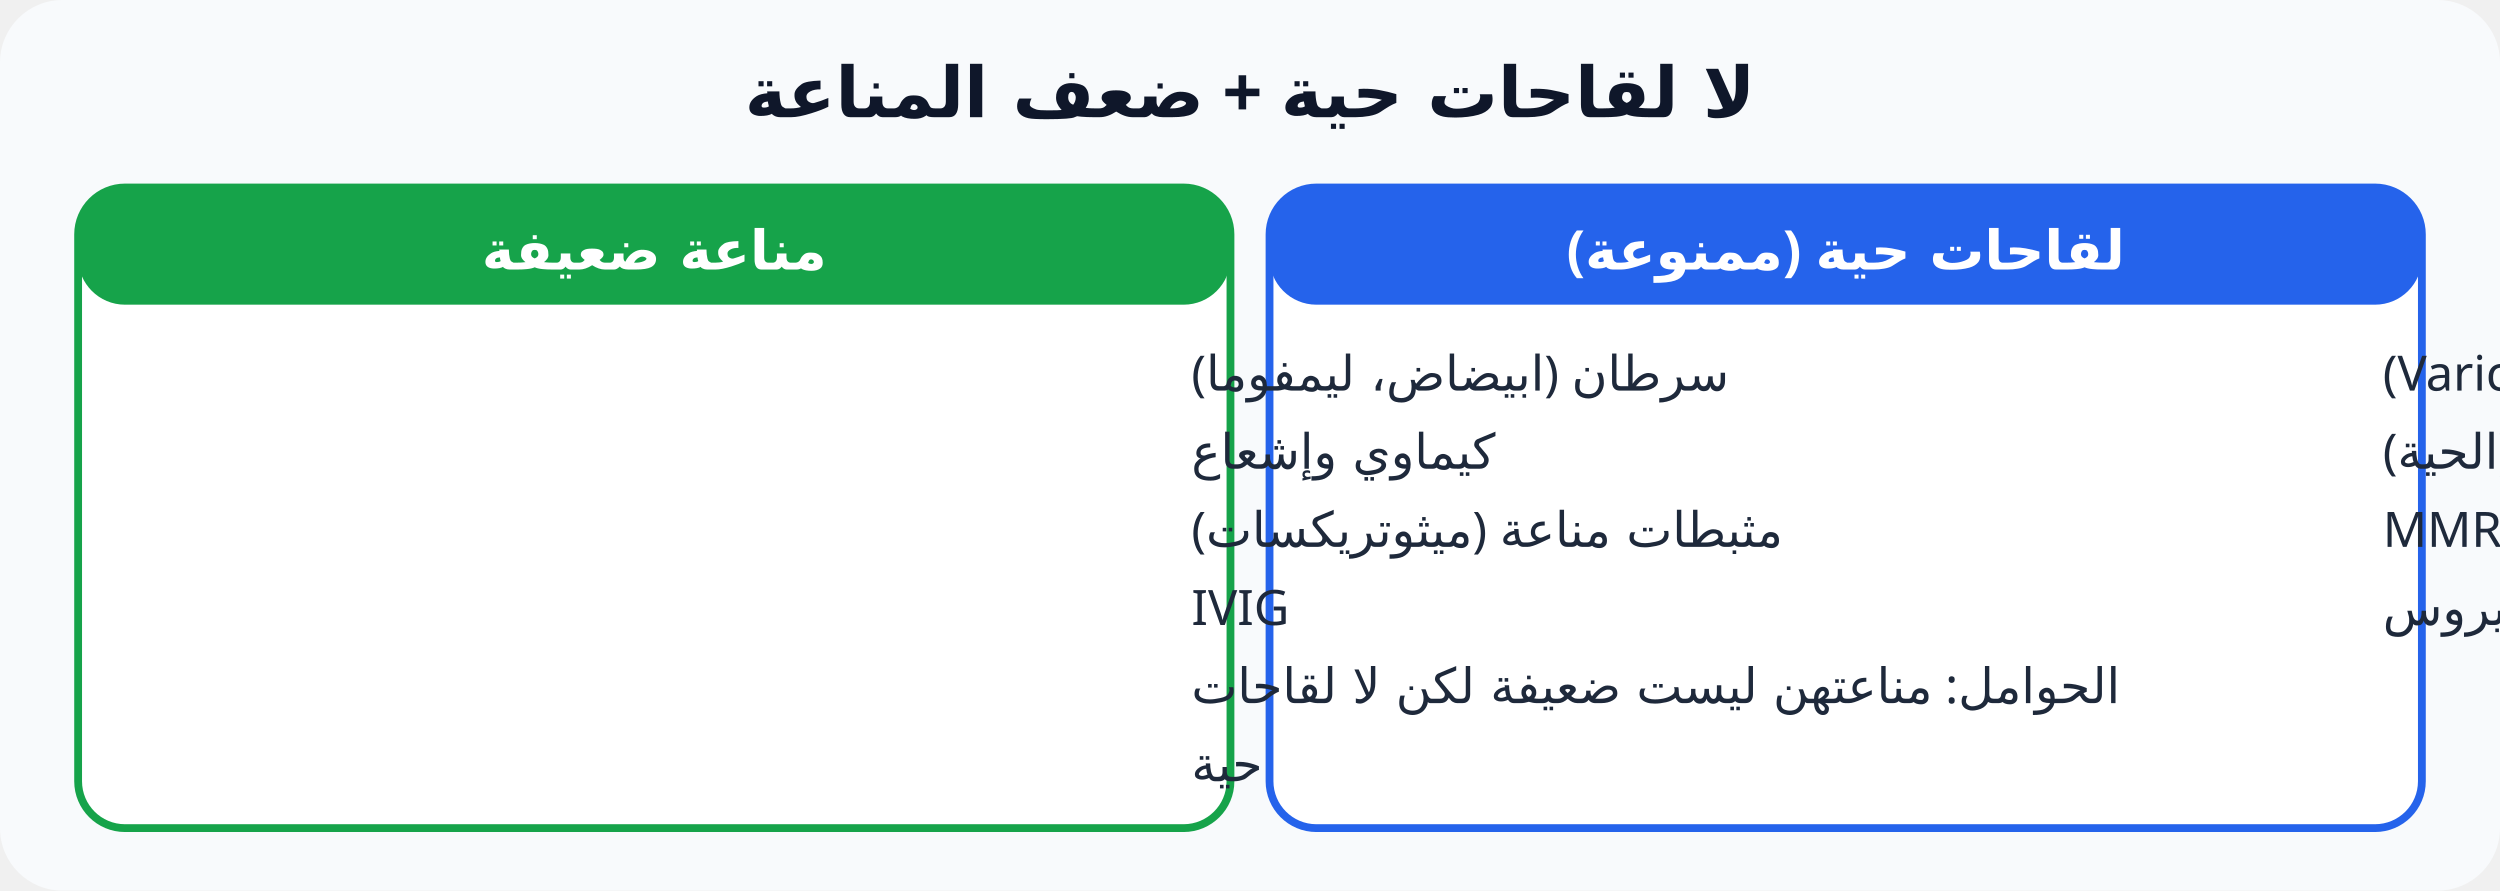
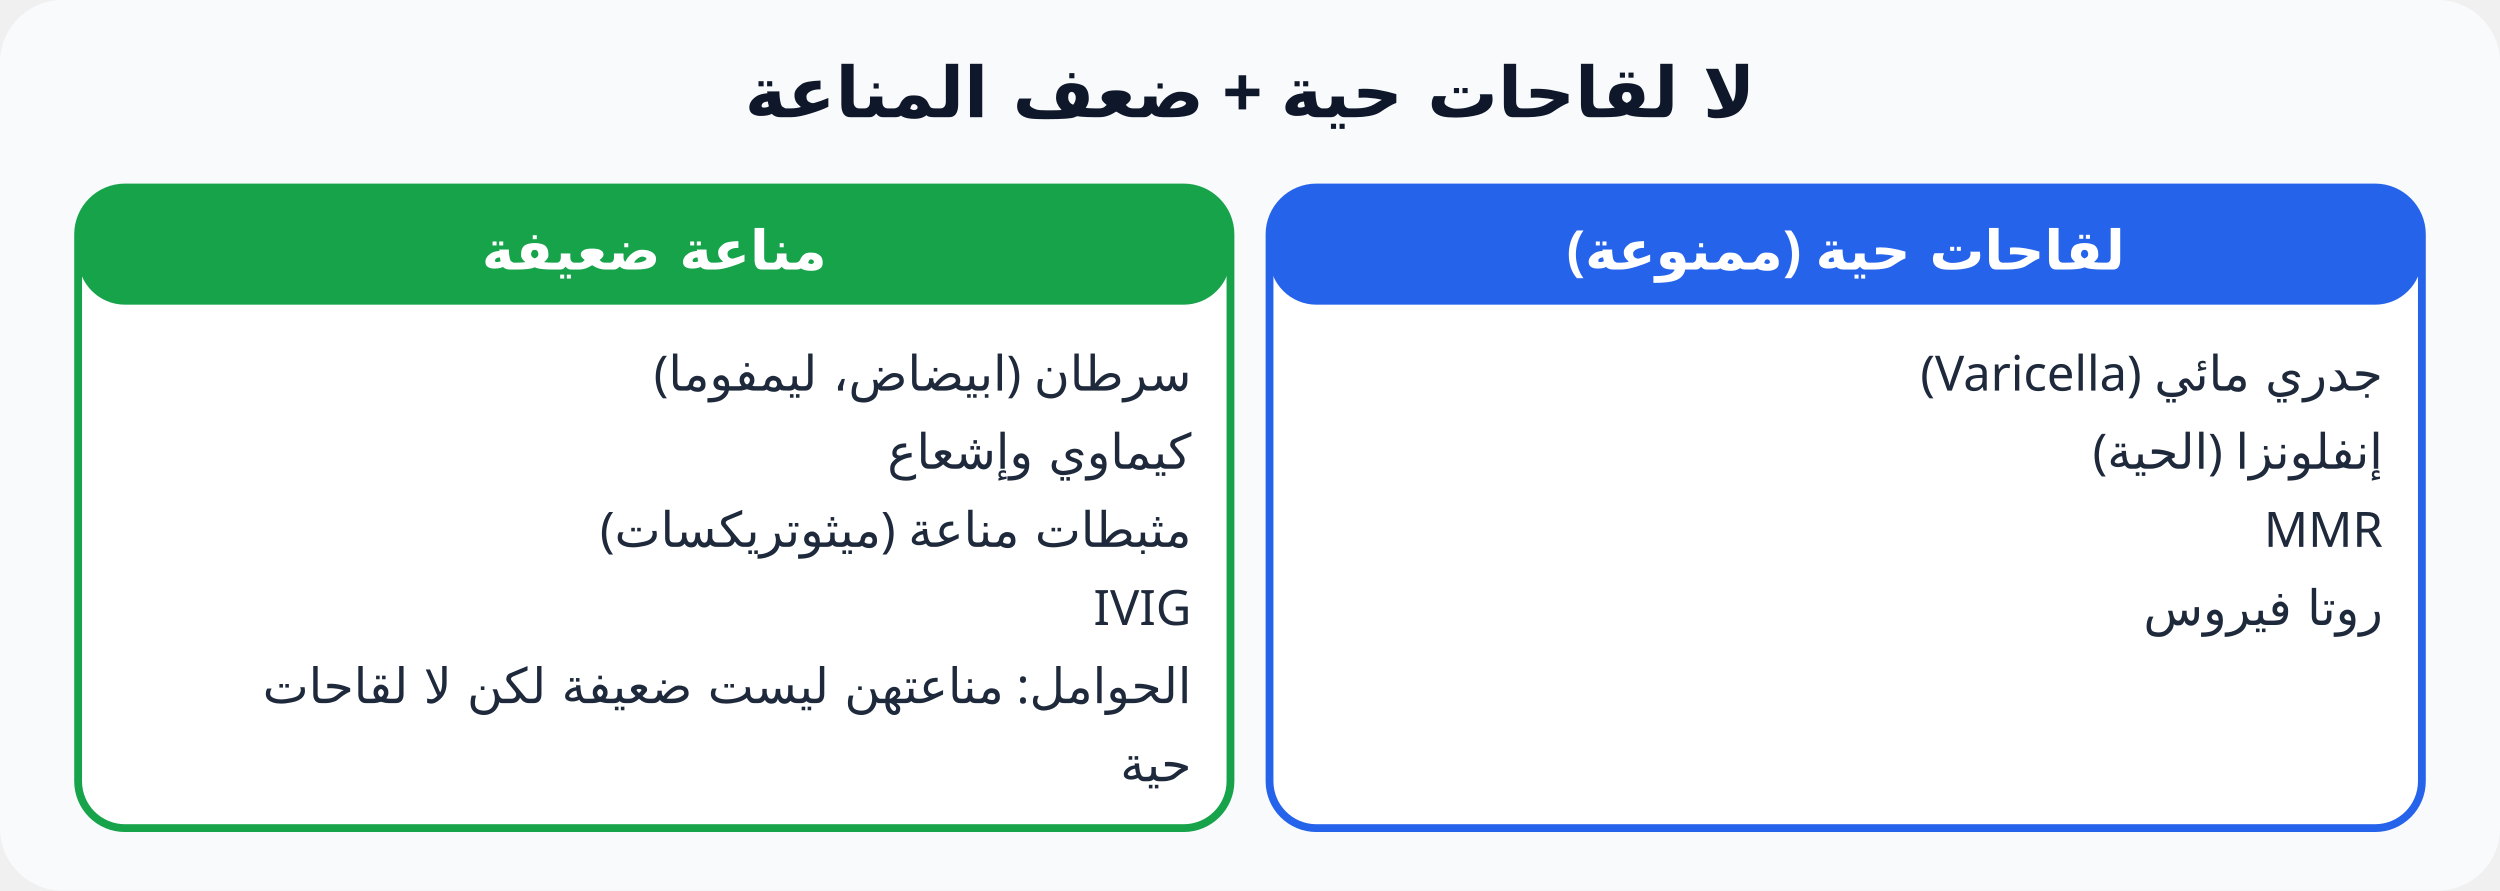
<svg xmlns="http://www.w3.org/2000/svg" viewBox="0 0 640 228" font-family="Cairo, Tahoma, sans-serif" direction="rtl">
  <rect width="640" height="228" rx="16" fill="#f8fafc" />
  <text x="320" y="30" text-anchor="middle" font-size="18" font-weight="800" fill="#0f172a">لا لقاحات حية + ضعف المناعة</text>
  <rect x="325" y="48" width="295" height="164" rx="12" fill="#fff" stroke="#2563eb" stroke-width="2" />
  <rect x="325" y="48" width="295" height="30" rx="12" fill="#2563eb" />
  <text x="472.5" y="69" text-anchor="middle" font-size="14" font-weight="700" fill="#fff">لقاحات حية (ممنوعة)</text>
-   <text x="610" y="100" text-anchor="end" font-size="12.5" fill="#1e293b">جدري مائي (Varicella)</text>
-   <text x="610" y="120" text-anchor="end" font-size="12.5" fill="#1e293b">إنفلونزا (الحية)</text>
-   <text x="610" y="140" text-anchor="end" font-size="12.5" fill="#1e293b">MMR</text>
-   <text x="610" y="160" text-anchor="end" font-size="12.5" fill="#1e293b">روتا فيروس</text>
+   <text x="610" y="100" text-anchor="start" font-size="12.5" fill="#1e293b">جدري مائي (Varicella)</text>
+   <text x="610" y="120" text-anchor="start" font-size="12.5" fill="#1e293b">إنفلونزا (الحية)</text>
+   <text x="610" y="140" text-anchor="start" font-size="12.5" fill="#1e293b">MMR</text>
+   <text x="610" y="160" text-anchor="start" font-size="12.5" fill="#1e293b">روتا فيروس</text>
  <rect x="20" y="48" width="295" height="164" rx="12" fill="#fff" stroke="#16a34a" stroke-width="2" />
  <rect x="20" y="48" width="295" height="30" rx="12" fill="#16a34a" />
  <text x="167.5" y="69" text-anchor="middle" font-size="14" font-weight="700" fill="#fff">مناعة ضعيفة</text>
-   <text x="305" y="100" text-anchor="end" font-size="12.5" fill="#1e293b">سرطان (ابيضاض، ليمفوما)</text>
-   <text x="305" y="120" text-anchor="end" font-size="12.5" fill="#1e293b">كيماوي وإشعاع</text>
-   <text x="305" y="140" text-anchor="end" font-size="12.5" fill="#1e293b">مثبطات مناعة (ميثوتريكسات)</text>
-   <text x="305" y="160" text-anchor="end" font-size="12.5" fill="#1e293b">IVIG</text>
-   <text x="305" y="180" text-anchor="end" font-size="12.5" fill="#1e293b">الحوامل: مناعتهن ليست ضعيفة لكن لا لقاحات</text>
-   <text x="305" y="200" text-anchor="end" font-size="12.5" fill="#1e293b">حية</text>
+   <text x="305" y="100" text-anchor="start" font-size="12.5" fill="#1e293b">سرطان (ابيضاض، ليمفوما)</text>
+   <text x="305" y="120" text-anchor="start" font-size="12.5" fill="#1e293b">كيماوي وإشعاع</text>
+   <text x="305" y="140" text-anchor="start" font-size="12.5" fill="#1e293b">مثبطات مناعة (ميثوتريكسات)</text>
+   <text x="305" y="160" text-anchor="start" font-size="12.5" fill="#1e293b">IVIG</text>
+   <text x="305" y="180" text-anchor="start" font-size="12.5" fill="#1e293b">الحوامل: مناعتهن ليست ضعيفة لكن لا لقاحات</text>
+   <text x="305" y="200" text-anchor="start" font-size="12.5" fill="#1e293b">حية</text>
</svg>
